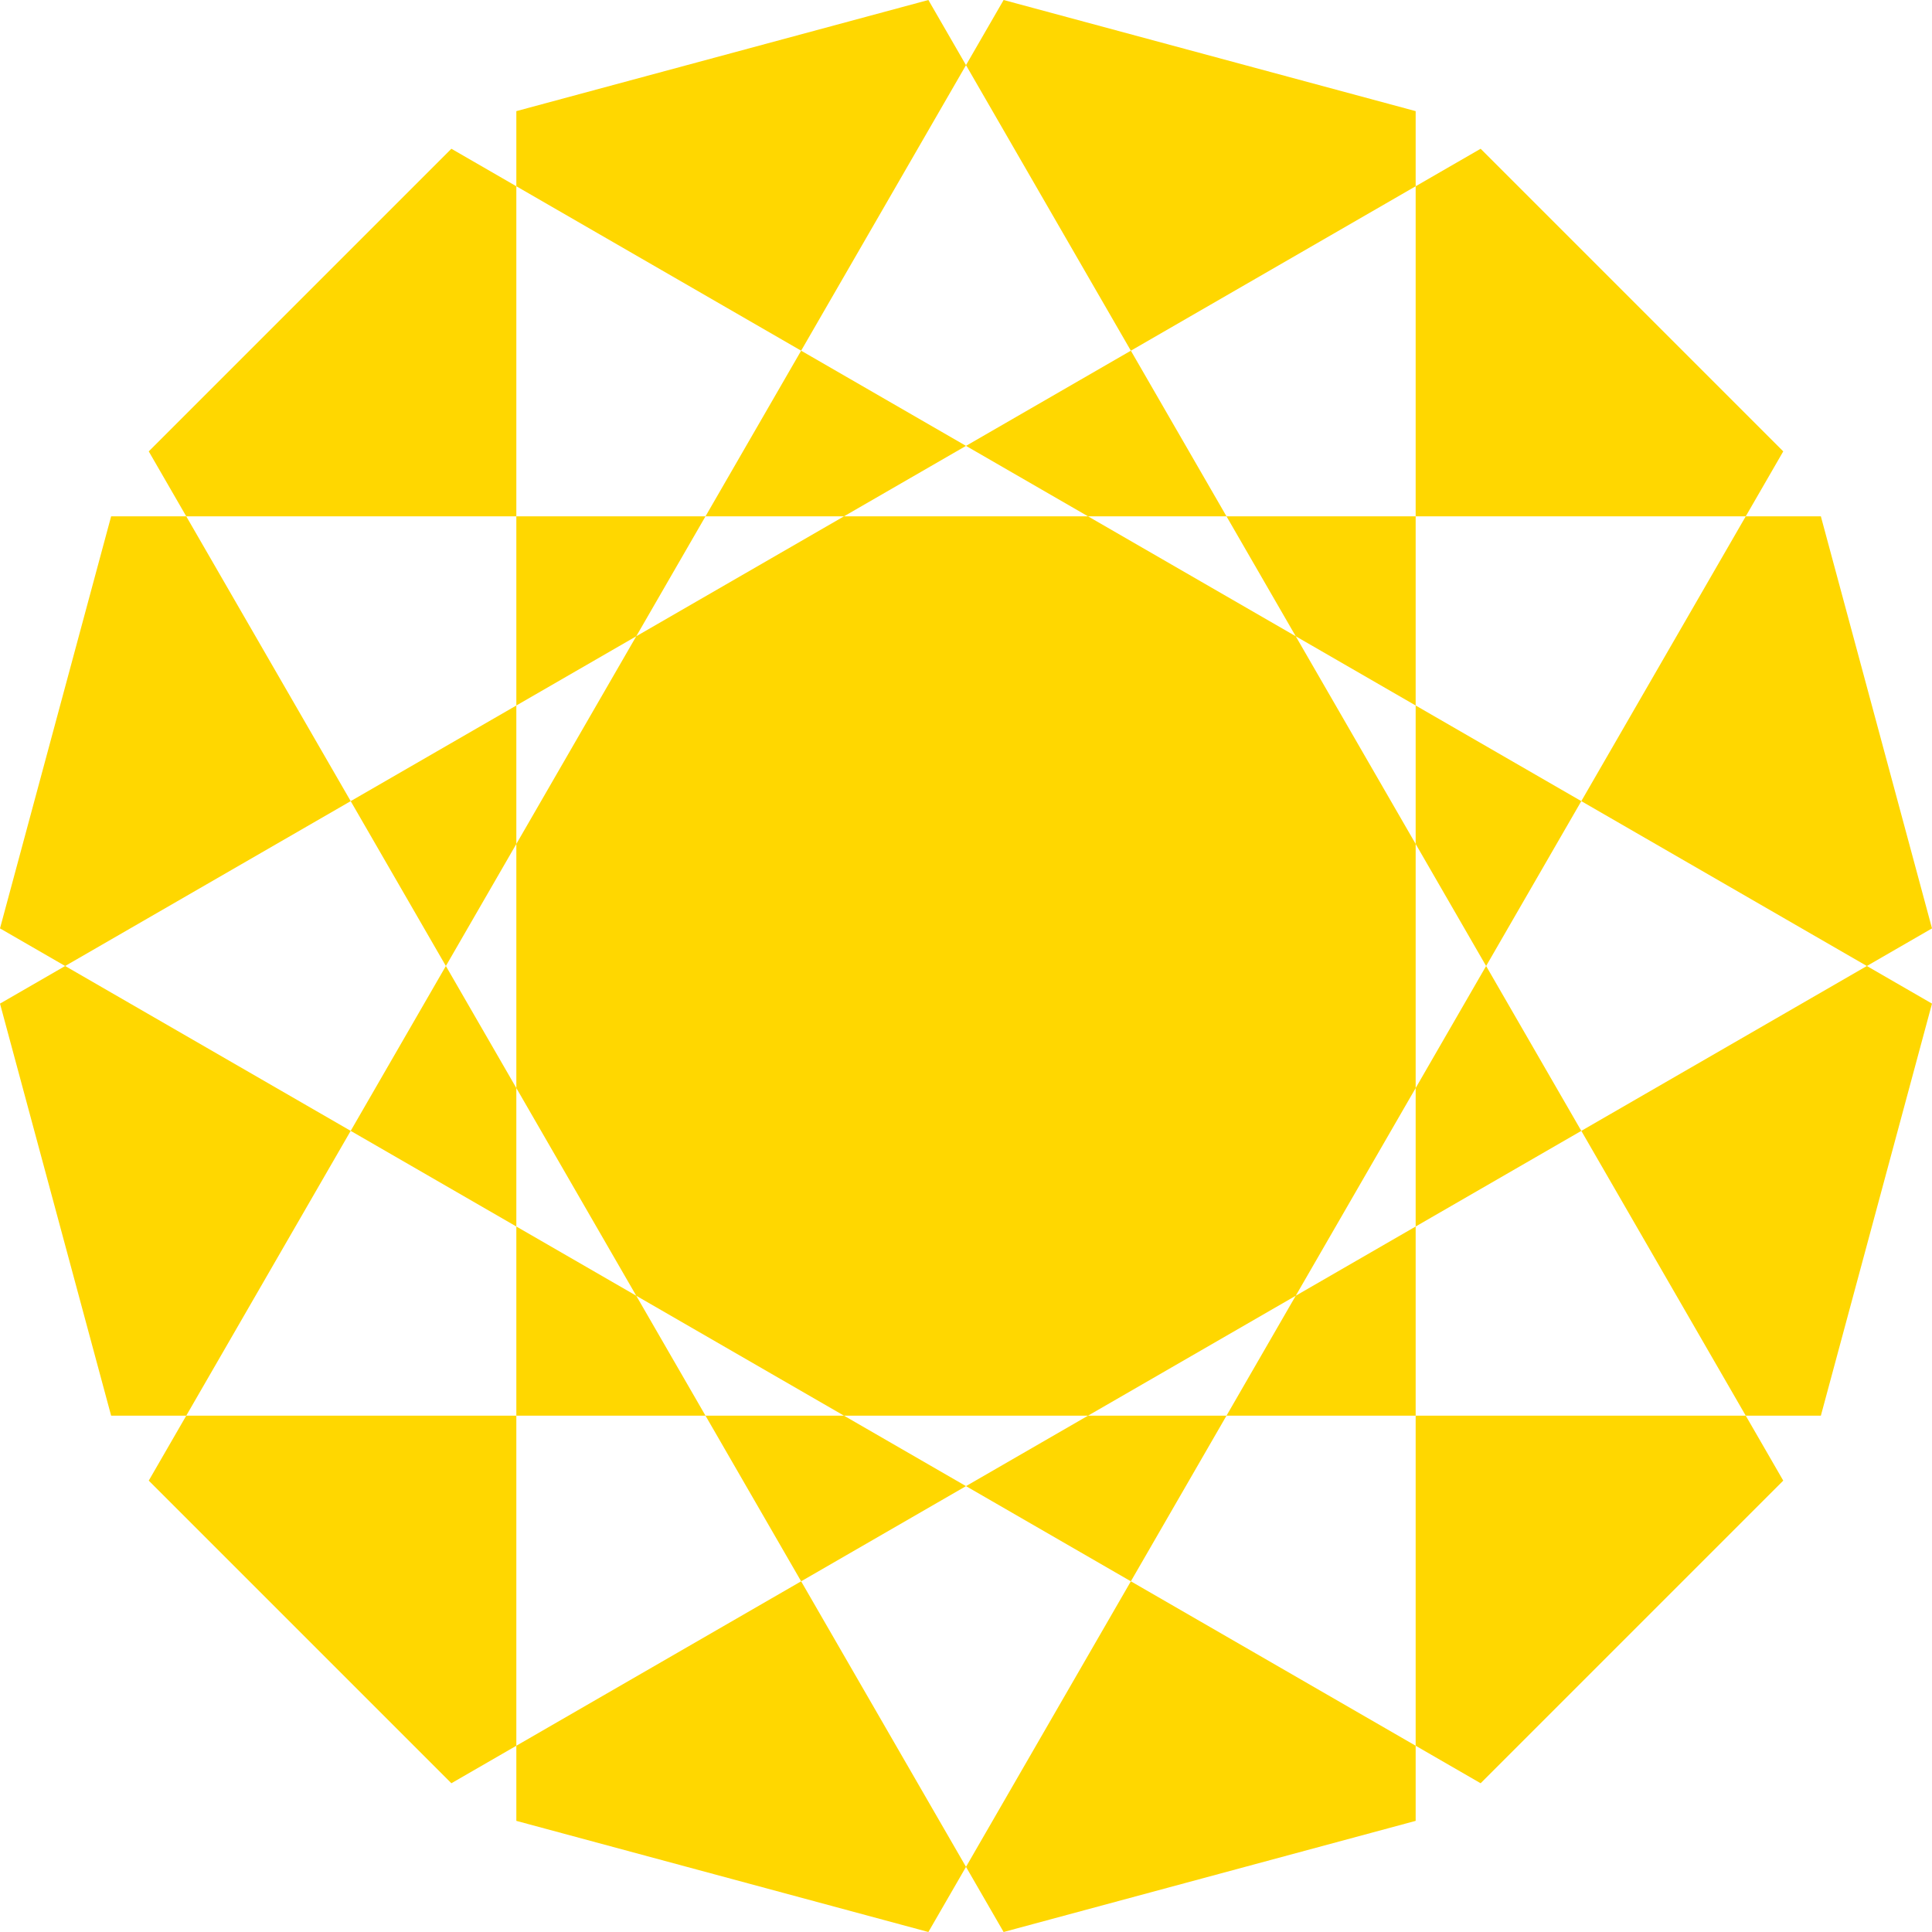
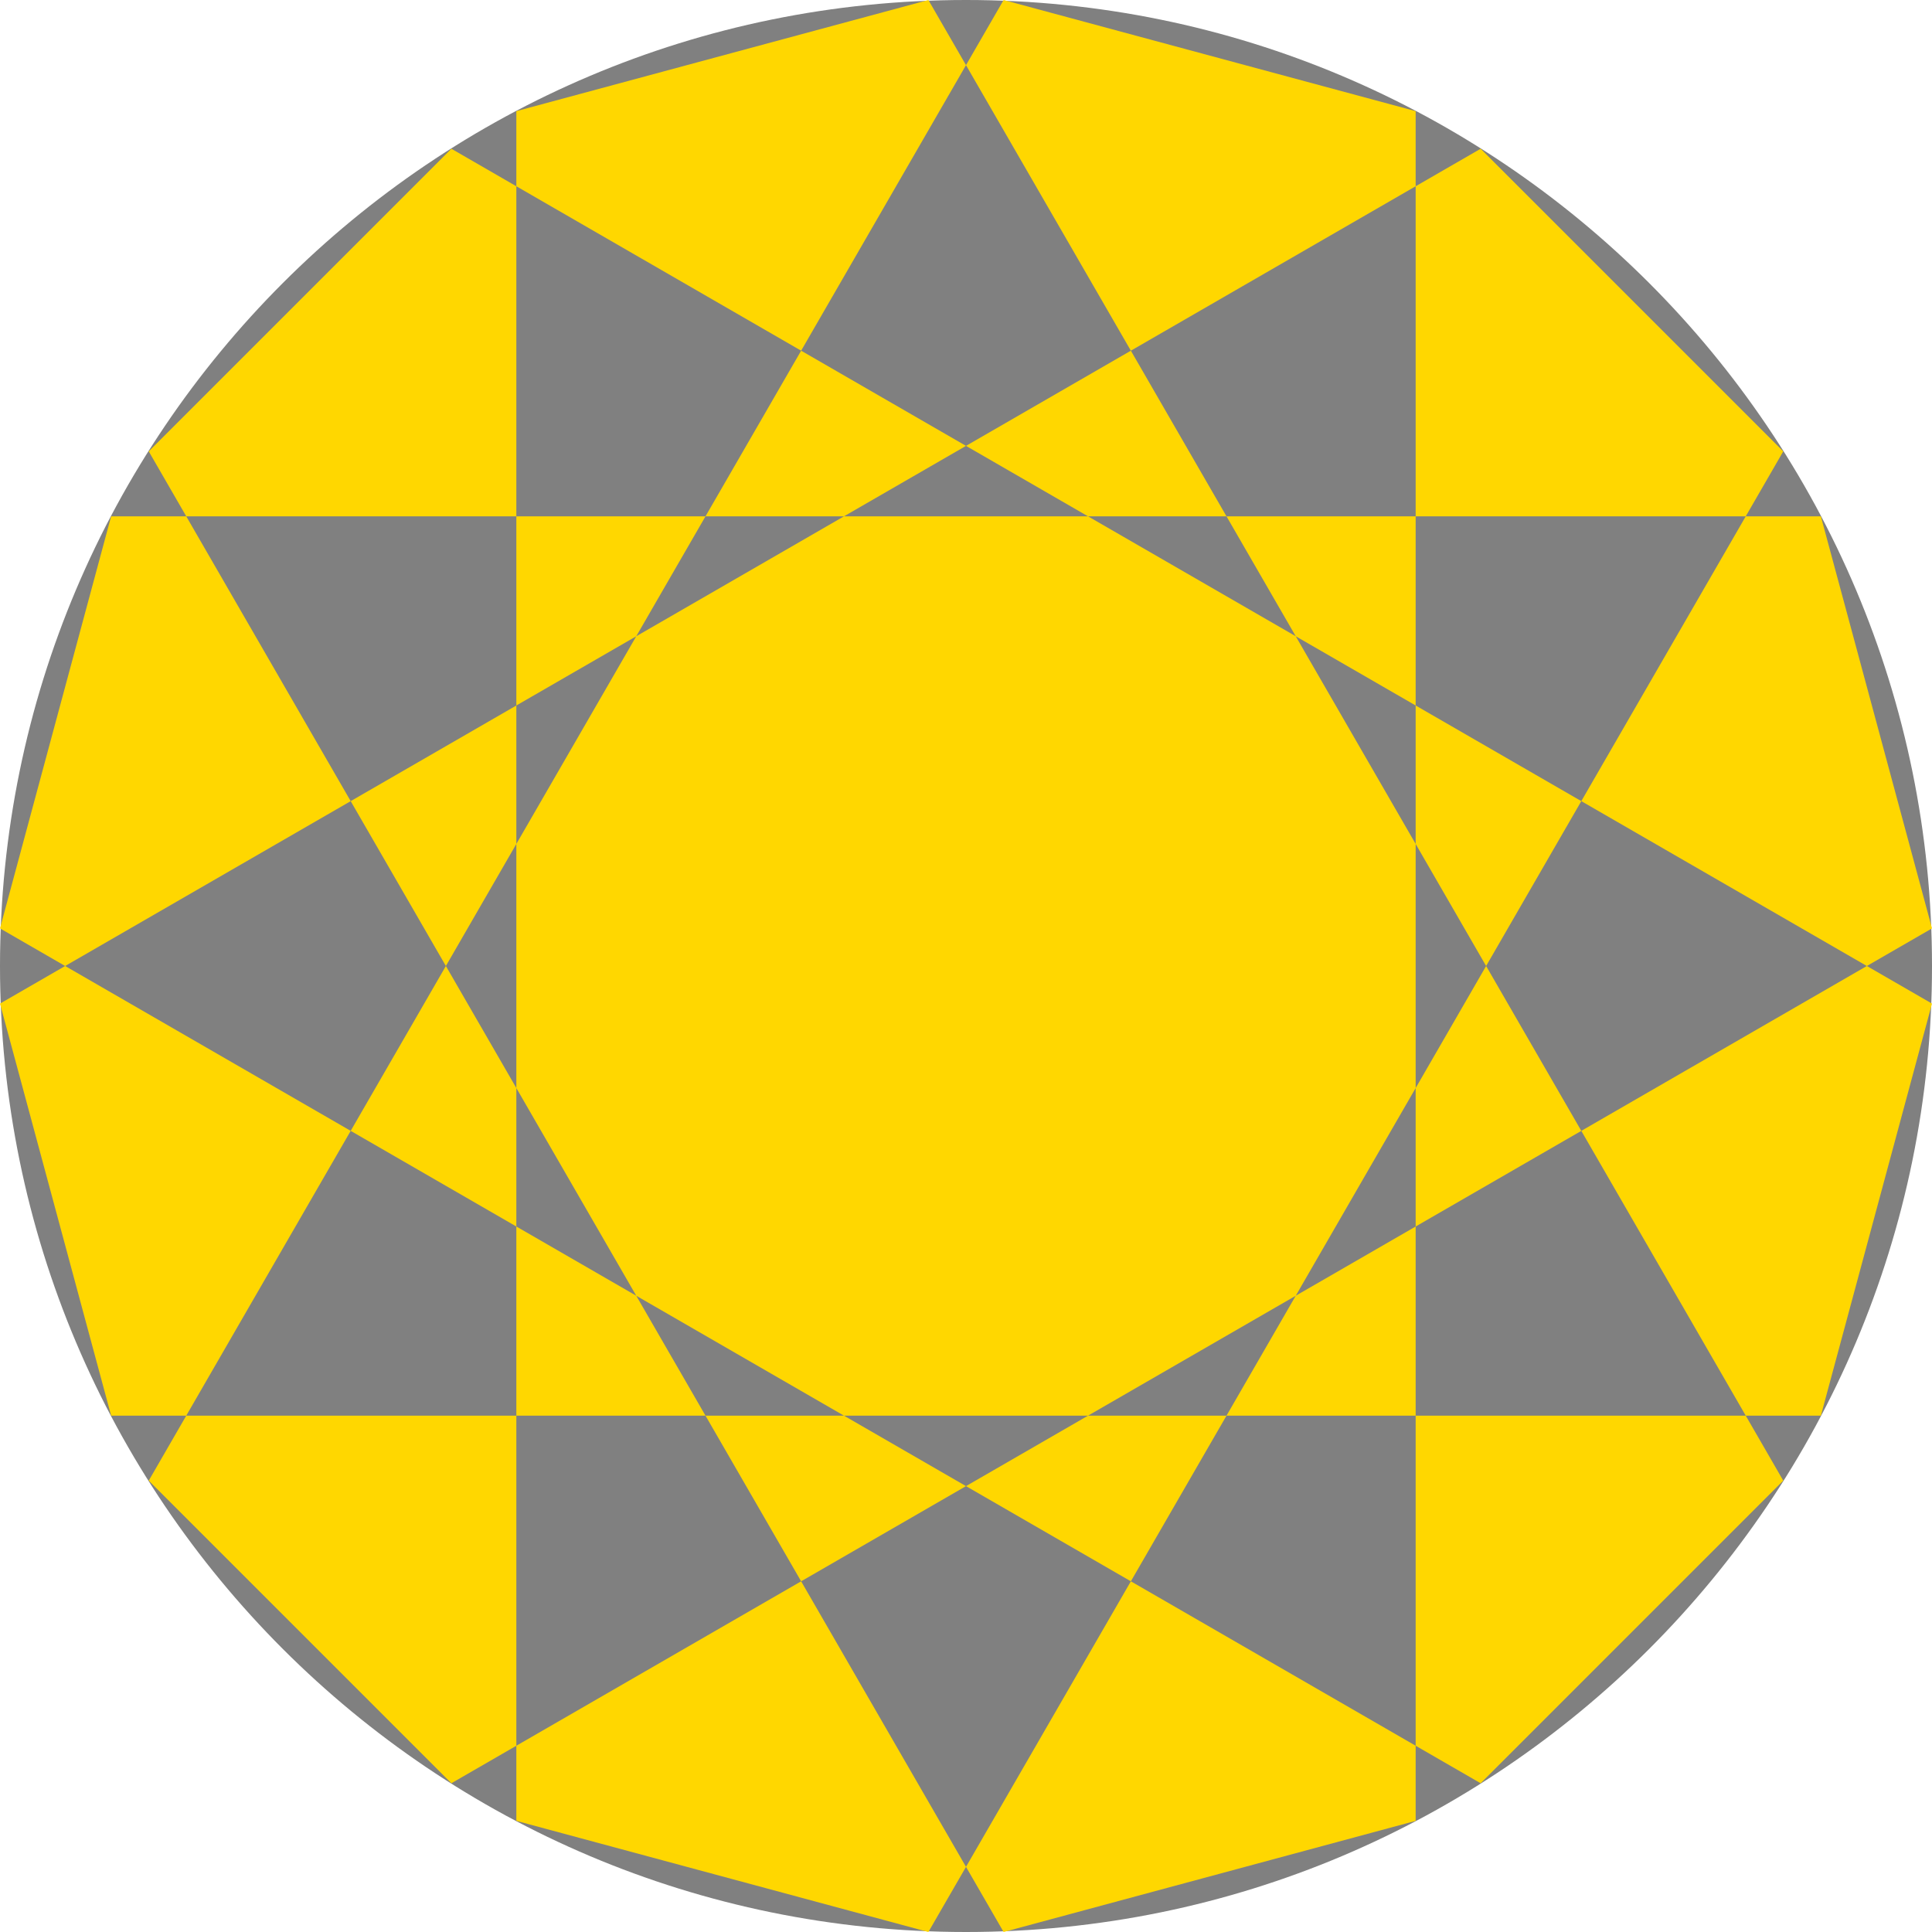
<svg xmlns="http://www.w3.org/2000/svg" viewBox="-565 -565 1130 1130" width="100%" height="100%" preserveAspectRatio="xMidYMid meet">
  <style>
- 		line,
		polygon {
- 			stroke: none;
			fill: gold;
			fill-rule: evenodd;
		}
	</style>
+   <circle cx="0" cy="0" r="565" fill="grey" />
  <polygon points="   -263,-500   -22,-565   478,301   301,478   -565,-22   -500,-263   500,-263   565,-22   -301,478   -478,301   22,-565   263,-500   263,500   22,565   -478,-301   -301,-478   565,22   500,263   -500,263   -565,22   301,-478   478,-301   -22,565   -263,500  " />
</svg>
